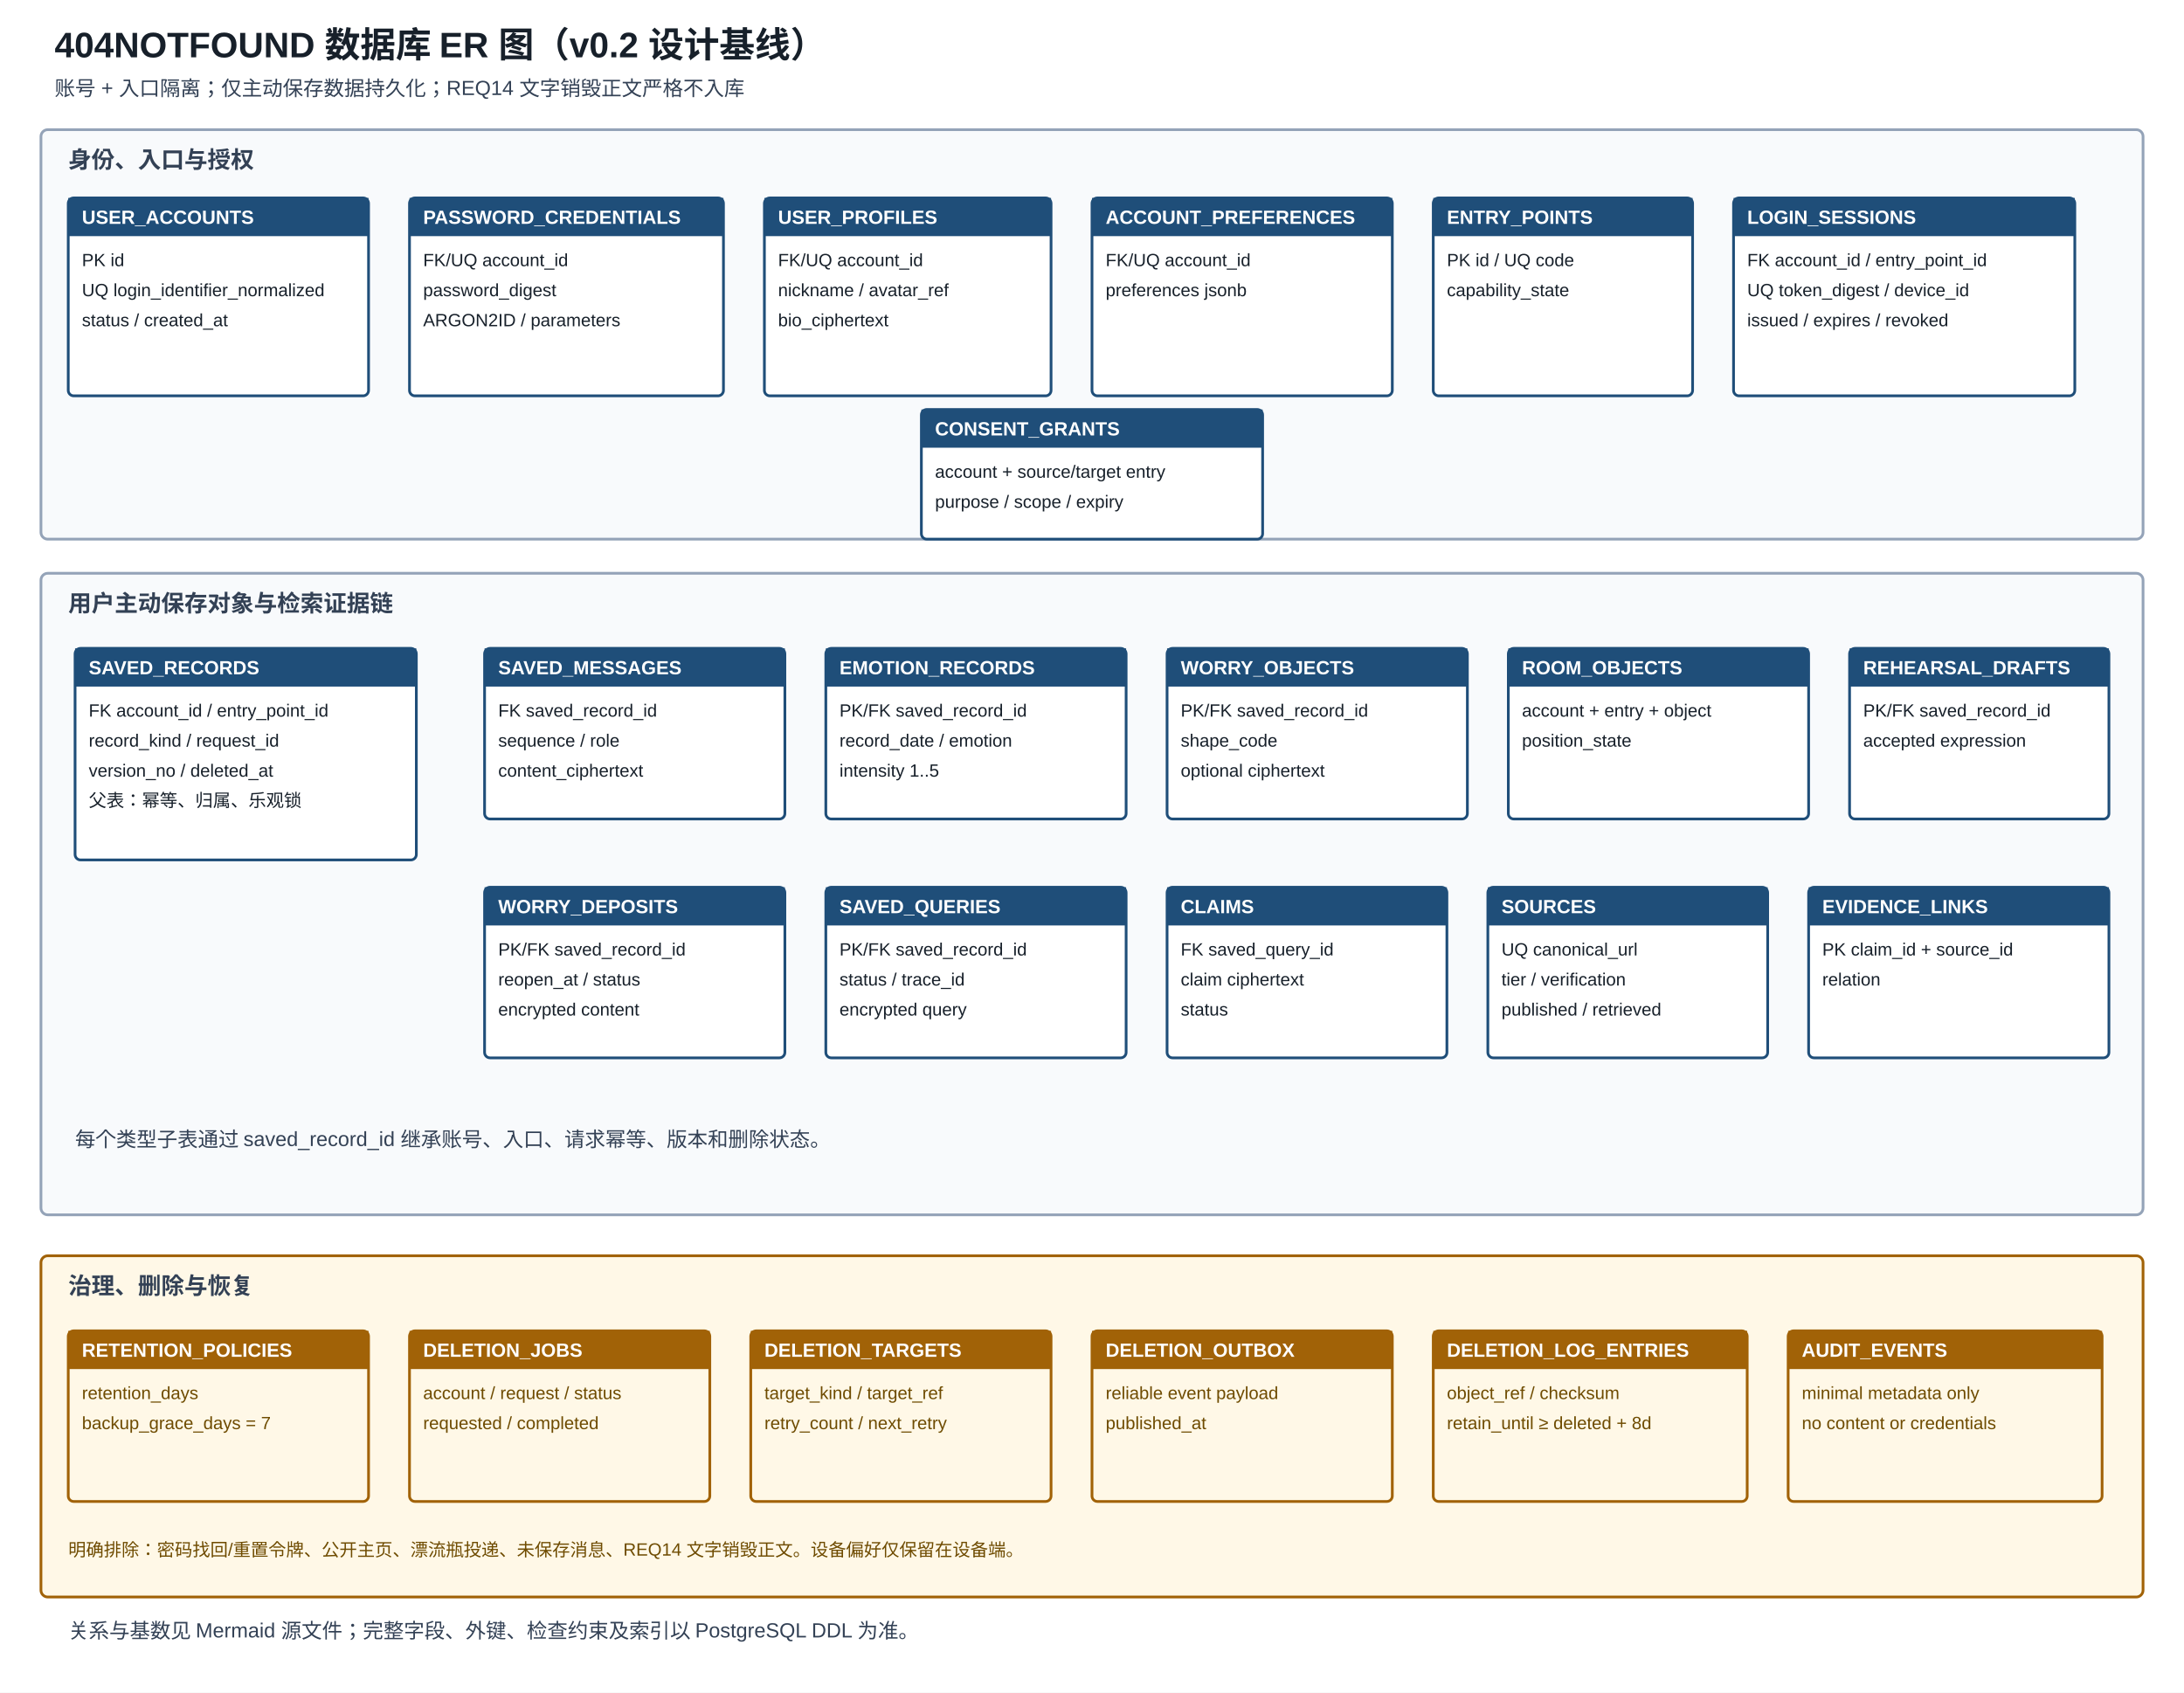
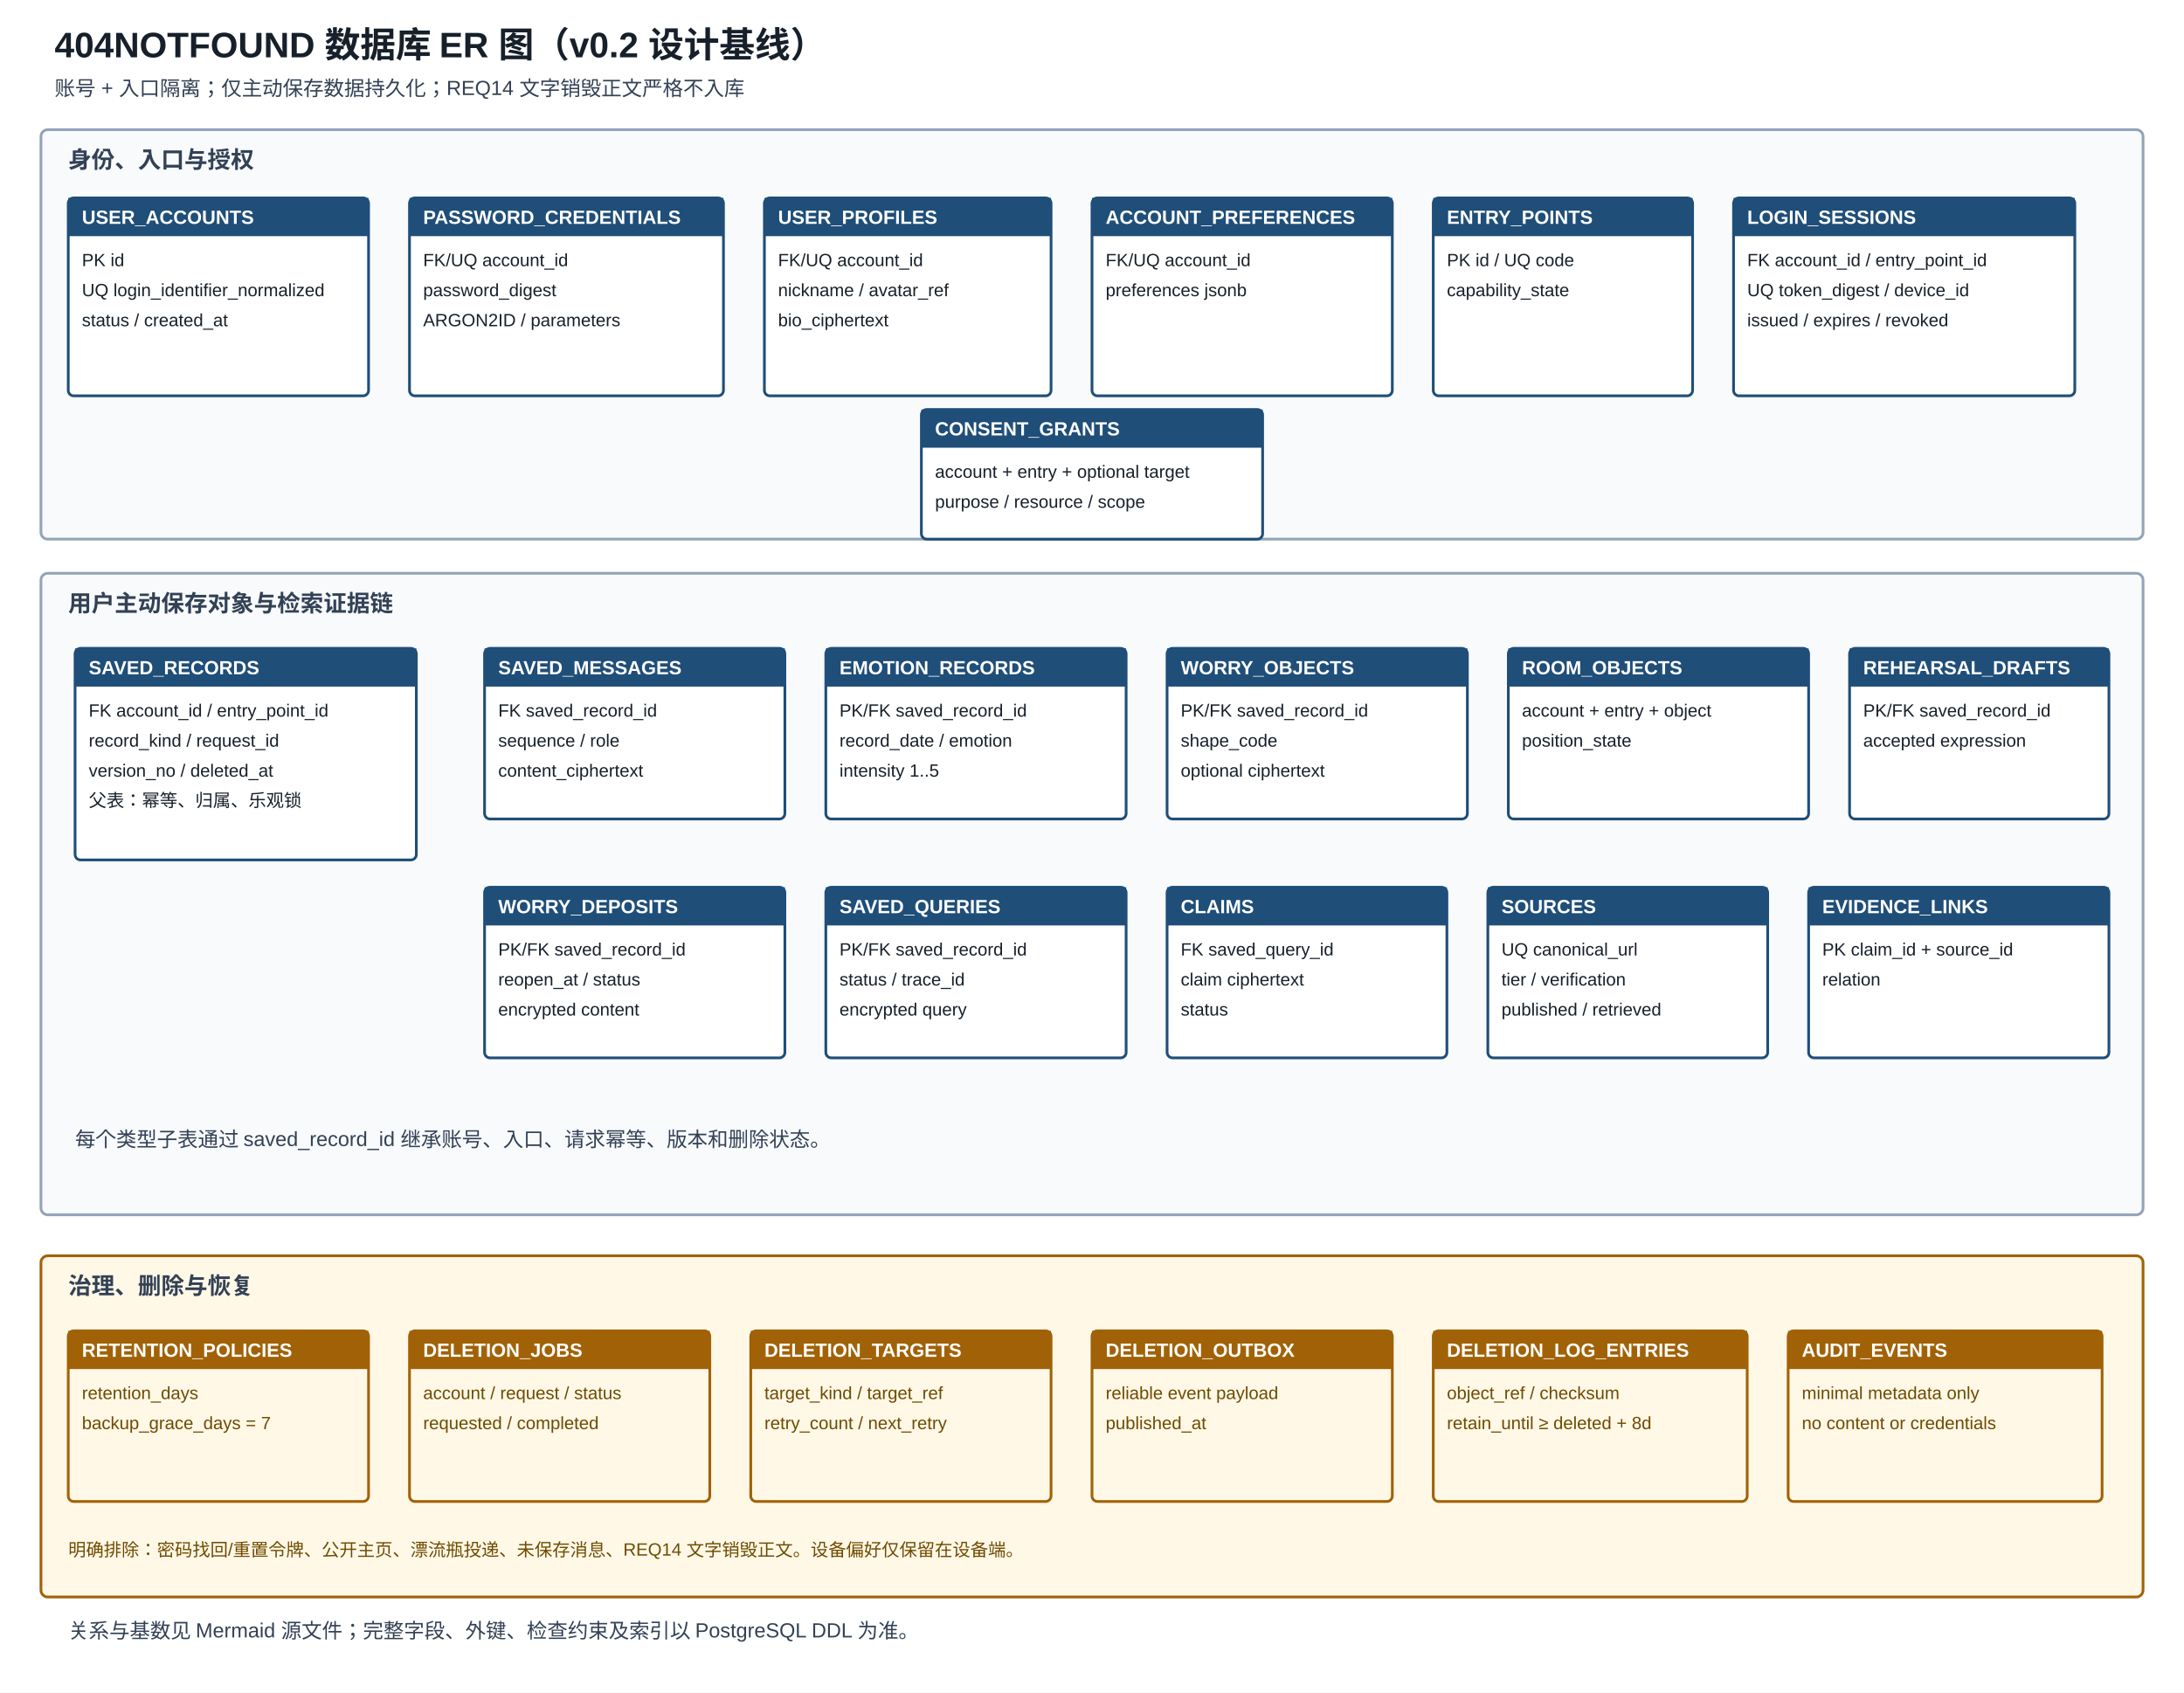
<svg xmlns="http://www.w3.org/2000/svg" width="1600" height="1240" viewBox="0 0 1600 1240">
  <style>
    .group{fill:#f8fafc;stroke:#94a3b8;stroke-width:2}
    .box{fill:#ffffff;stroke:#1f4e79;stroke-width:2}
    .head{fill:#1f4e79}
    .gov{fill:#fff8e7;stroke:#a16207;stroke-width:2}
    .govhead{fill:#a16207}
    .title{font:700 26px Arial,'Microsoft YaHei',sans-serif;fill:#17202a}
    .subtitle{font:15px Arial,'Microsoft YaHei',sans-serif;fill:#334155}
    .gt{font:700 17px Arial,'Microsoft YaHei',sans-serif;fill:#334155}
    .ht{font:700 14px Arial,'Microsoft YaHei',sans-serif;fill:#ffffff}
    .t{font:13px Arial,'Microsoft YaHei',sans-serif;fill:#17202a}
    .note{font:13px Arial,'Microsoft YaHei',sans-serif;fill:#6e4b00}
    .rel{stroke:#64748b;stroke-width:1.5;fill:none}
  </style>
  <rect width="1600" height="1240" fill="#ffffff" />
  <text x="40" y="42" class="title">404NOTFOUND 数据库 ER 图（v0.2 设计基线）</text>
  <text x="40" y="70" class="subtitle">账号 + 入口隔离；仅主动保存数据持久化；REQ14 文字销毁正文严格不入库</text>
  <rect x="30" y="95" width="1540" height="300" rx="5" class="group" />
  <text x="50" y="123" class="gt">身份、入口与授权</text>
  <g transform="translate(50,145)">
    <rect class="box" width="220" height="145" rx="4" />
    <rect class="head" width="220" height="28" />
    <text class="ht" x="10" y="19">USER_ACCOUNTS</text>
    <text class="t" x="10" y="50">PK id</text>
    <text class="t" x="10" y="72">UQ login_identifier_normalized</text>
    <text class="t" x="10" y="94">status / created_at</text>
  </g>
  <g transform="translate(300,145)">
    <rect class="box" width="230" height="145" rx="4" />
    <rect class="head" width="230" height="28" />
    <text class="ht" x="10" y="19">PASSWORD_CREDENTIALS</text>
    <text class="t" x="10" y="50">FK/UQ account_id</text>
    <text class="t" x="10" y="72">password_digest</text>
    <text class="t" x="10" y="94">ARGON2ID / parameters</text>
  </g>
  <g transform="translate(560,145)">
    <rect class="box" width="210" height="145" rx="4" />
    <rect class="head" width="210" height="28" />
    <text class="ht" x="10" y="19">USER_PROFILES</text>
    <text class="t" x="10" y="50">FK/UQ account_id</text>
    <text class="t" x="10" y="72">nickname / avatar_ref</text>
    <text class="t" x="10" y="94">bio_ciphertext</text>
  </g>
  <g transform="translate(800,145)">
    <rect class="box" width="220" height="145" rx="4" />
    <rect class="head" width="220" height="28" />
    <text class="ht" x="10" y="19">ACCOUNT_PREFERENCES</text>
    <text class="t" x="10" y="50">FK/UQ account_id</text>
    <text class="t" x="10" y="72">preferences jsonb</text>
  </g>
  <g transform="translate(1050,145)">
    <rect class="box" width="190" height="145" rx="4" />
    <rect class="head" width="190" height="28" />
    <text class="ht" x="10" y="19">ENTRY_POINTS</text>
    <text class="t" x="10" y="50">PK id / UQ code</text>
    <text class="t" x="10" y="72">capability_state</text>
  </g>
  <g transform="translate(1270,145)">
    <rect class="box" width="250" height="145" rx="4" />
    <rect class="head" width="250" height="28" />
    <text class="ht" x="10" y="19">LOGIN_SESSIONS</text>
    <text class="t" x="10" y="50">FK account_id / entry_point_id</text>
    <text class="t" x="10" y="72">UQ token_digest / device_id</text>
    <text class="t" x="10" y="94">issued / expires / revoked</text>
  </g>
  <g transform="translate(675,300)">
    <rect class="box" width="250" height="95" rx="4" />
    <rect class="head" width="250" height="28" />
    <text class="ht" x="10" y="19">CONSENT_GRANTS</text>
-     <text class="t" x="10" y="50">account + source/target entry</text>
-     <text class="t" x="10" y="72">purpose / scope / expiry</text>
+     <text class="t" x="10" y="50">account + entry + optional target</text>
+     <text class="t" x="10" y="72">purpose / resource / scope</text>
  </g>
  <rect x="30" y="420" width="1540" height="470" rx="5" class="group" />
  <text x="50" y="448" class="gt">用户主动保存对象与检索证据链</text>
  <g transform="translate(55,475)">
    <rect class="box" width="250" height="155" rx="4" />
    <rect class="head" width="250" height="28" />
    <text class="ht" x="10" y="19">SAVED_RECORDS</text>
    <text class="t" x="10" y="50">FK account_id / entry_point_id</text>
    <text class="t" x="10" y="72">record_kind / request_id</text>
    <text class="t" x="10" y="94">version_no / deleted_at</text>
    <text class="t" x="10" y="116">父表：幂等、归属、乐观锁</text>
  </g>
  <g transform="translate(355,475)">
    <rect class="box" width="220" height="125" rx="4" />
    <rect class="head" width="220" height="28" />
    <text class="ht" x="10" y="19">SAVED_MESSAGES</text>
    <text class="t" x="10" y="50">FK saved_record_id</text>
    <text class="t" x="10" y="72">sequence / role</text>
    <text class="t" x="10" y="94">content_ciphertext</text>
  </g>
  <g transform="translate(605,475)">
    <rect class="box" width="220" height="125" rx="4" />
    <rect class="head" width="220" height="28" />
    <text class="ht" x="10" y="19">EMOTION_RECORDS</text>
    <text class="t" x="10" y="50">PK/FK saved_record_id</text>
    <text class="t" x="10" y="72">record_date / emotion</text>
    <text class="t" x="10" y="94">intensity 1..5</text>
  </g>
  <g transform="translate(855,475)">
    <rect class="box" width="220" height="125" rx="4" />
    <rect class="head" width="220" height="28" />
    <text class="ht" x="10" y="19">WORRY_OBJECTS</text>
    <text class="t" x="10" y="50">PK/FK saved_record_id</text>
    <text class="t" x="10" y="72">shape_code</text>
    <text class="t" x="10" y="94">optional ciphertext</text>
  </g>
  <g transform="translate(1105,475)">
    <rect class="box" width="220" height="125" rx="4" />
    <rect class="head" width="220" height="28" />
    <text class="ht" x="10" y="19">ROOM_OBJECTS</text>
    <text class="t" x="10" y="50">account + entry + object</text>
    <text class="t" x="10" y="72">position_state</text>
  </g>
  <g transform="translate(1355,475)">
    <rect class="box" width="190" height="125" rx="4" />
    <rect class="head" width="190" height="28" />
    <text class="ht" x="10" y="19">REHEARSAL_DRAFTS</text>
    <text class="t" x="10" y="50">PK/FK saved_record_id</text>
    <text class="t" x="10" y="72">accepted expression</text>
  </g>
  <g transform="translate(355,650)">
    <rect class="box" width="220" height="125" rx="4" />
    <rect class="head" width="220" height="28" />
    <text class="ht" x="10" y="19">WORRY_DEPOSITS</text>
    <text class="t" x="10" y="50">PK/FK saved_record_id</text>
    <text class="t" x="10" y="72">reopen_at / status</text>
    <text class="t" x="10" y="94">encrypted content</text>
  </g>
  <g transform="translate(605,650)">
    <rect class="box" width="220" height="125" rx="4" />
    <rect class="head" width="220" height="28" />
    <text class="ht" x="10" y="19">SAVED_QUERIES</text>
    <text class="t" x="10" y="50">PK/FK saved_record_id</text>
    <text class="t" x="10" y="72">status / trace_id</text>
    <text class="t" x="10" y="94">encrypted query</text>
  </g>
  <g transform="translate(855,650)">
    <rect class="box" width="205" height="125" rx="4" />
    <rect class="head" width="205" height="28" />
    <text class="ht" x="10" y="19">CLAIMS</text>
    <text class="t" x="10" y="50">FK saved_query_id</text>
    <text class="t" x="10" y="72">claim ciphertext</text>
    <text class="t" x="10" y="94">status</text>
  </g>
  <g transform="translate(1090,650)">
    <rect class="box" width="205" height="125" rx="4" />
    <rect class="head" width="205" height="28" />
    <text class="ht" x="10" y="19">SOURCES</text>
    <text class="t" x="10" y="50">UQ canonical_url</text>
    <text class="t" x="10" y="72">tier / verification</text>
    <text class="t" x="10" y="94">published / retrieved</text>
  </g>
  <g transform="translate(1325,650)">
    <rect class="box" width="220" height="125" rx="4" />
    <rect class="head" width="220" height="28" />
    <text class="ht" x="10" y="19">EVIDENCE_LINKS</text>
    <text class="t" x="10" y="50">PK claim_id + source_id</text>
    <text class="t" x="10" y="72">relation</text>
  </g>
  <text x="55" y="840" class="subtitle">每个类型子表通过 saved_record_id 继承账号、入口、请求幂等、版本和删除状态。</text>
  <rect x="30" y="920" width="1540" height="250" rx="5" class="gov" />
  <text x="50" y="948" class="gt">治理、删除与恢复</text>
  <g transform="translate(50,975)">
    <rect class="gov" width="220" height="125" rx="4" />
    <rect class="govhead" width="220" height="28" />
    <text class="ht" x="10" y="19">RETENTION_POLICIES</text>
    <text class="note" x="10" y="50">retention_days</text>
    <text class="note" x="10" y="72">backup_grace_days = 7</text>
  </g>
  <g transform="translate(300,975)">
    <rect class="gov" width="220" height="125" rx="4" />
    <rect class="govhead" width="220" height="28" />
    <text class="ht" x="10" y="19">DELETION_JOBS</text>
    <text class="note" x="10" y="50">account / request / status</text>
    <text class="note" x="10" y="72">requested / completed</text>
  </g>
  <g transform="translate(550,975)">
    <rect class="gov" width="220" height="125" rx="4" />
    <rect class="govhead" width="220" height="28" />
    <text class="ht" x="10" y="19">DELETION_TARGETS</text>
    <text class="note" x="10" y="50">target_kind / target_ref</text>
    <text class="note" x="10" y="72">retry_count / next_retry</text>
  </g>
  <g transform="translate(800,975)">
    <rect class="gov" width="220" height="125" rx="4" />
    <rect class="govhead" width="220" height="28" />
    <text class="ht" x="10" y="19">DELETION_OUTBOX</text>
    <text class="note" x="10" y="50">reliable event payload</text>
    <text class="note" x="10" y="72">published_at</text>
  </g>
  <g transform="translate(1050,975)">
    <rect class="gov" width="230" height="125" rx="4" />
    <rect class="govhead" width="230" height="28" />
    <text class="ht" x="10" y="19">DELETION_LOG_ENTRIES</text>
    <text class="note" x="10" y="50">object_ref / checksum</text>
    <text class="note" x="10" y="72">retain_until ≥ deleted + 8d</text>
  </g>
  <g transform="translate(1310,975)">
    <rect class="gov" width="230" height="125" rx="4" />
    <rect class="govhead" width="230" height="28" />
    <text class="ht" x="10" y="19">AUDIT_EVENTS</text>
    <text class="note" x="10" y="50">minimal metadata only</text>
    <text class="note" x="10" y="72">no content or credentials</text>
  </g>
  <text x="50" y="1140" class="note">明确排除：密码找回/重置令牌、公开主页、漂流瓶投递、未保存消息、REQ14 文字销毁正文。设备偏好仅保留在设备端。</text>
  <text x="50" y="1200" class="subtitle">关系与基数见 Mermaid 源文件；完整字段、外键、检查约束及索引以 PostgreSQL DDL 为准。</text>
</svg>
